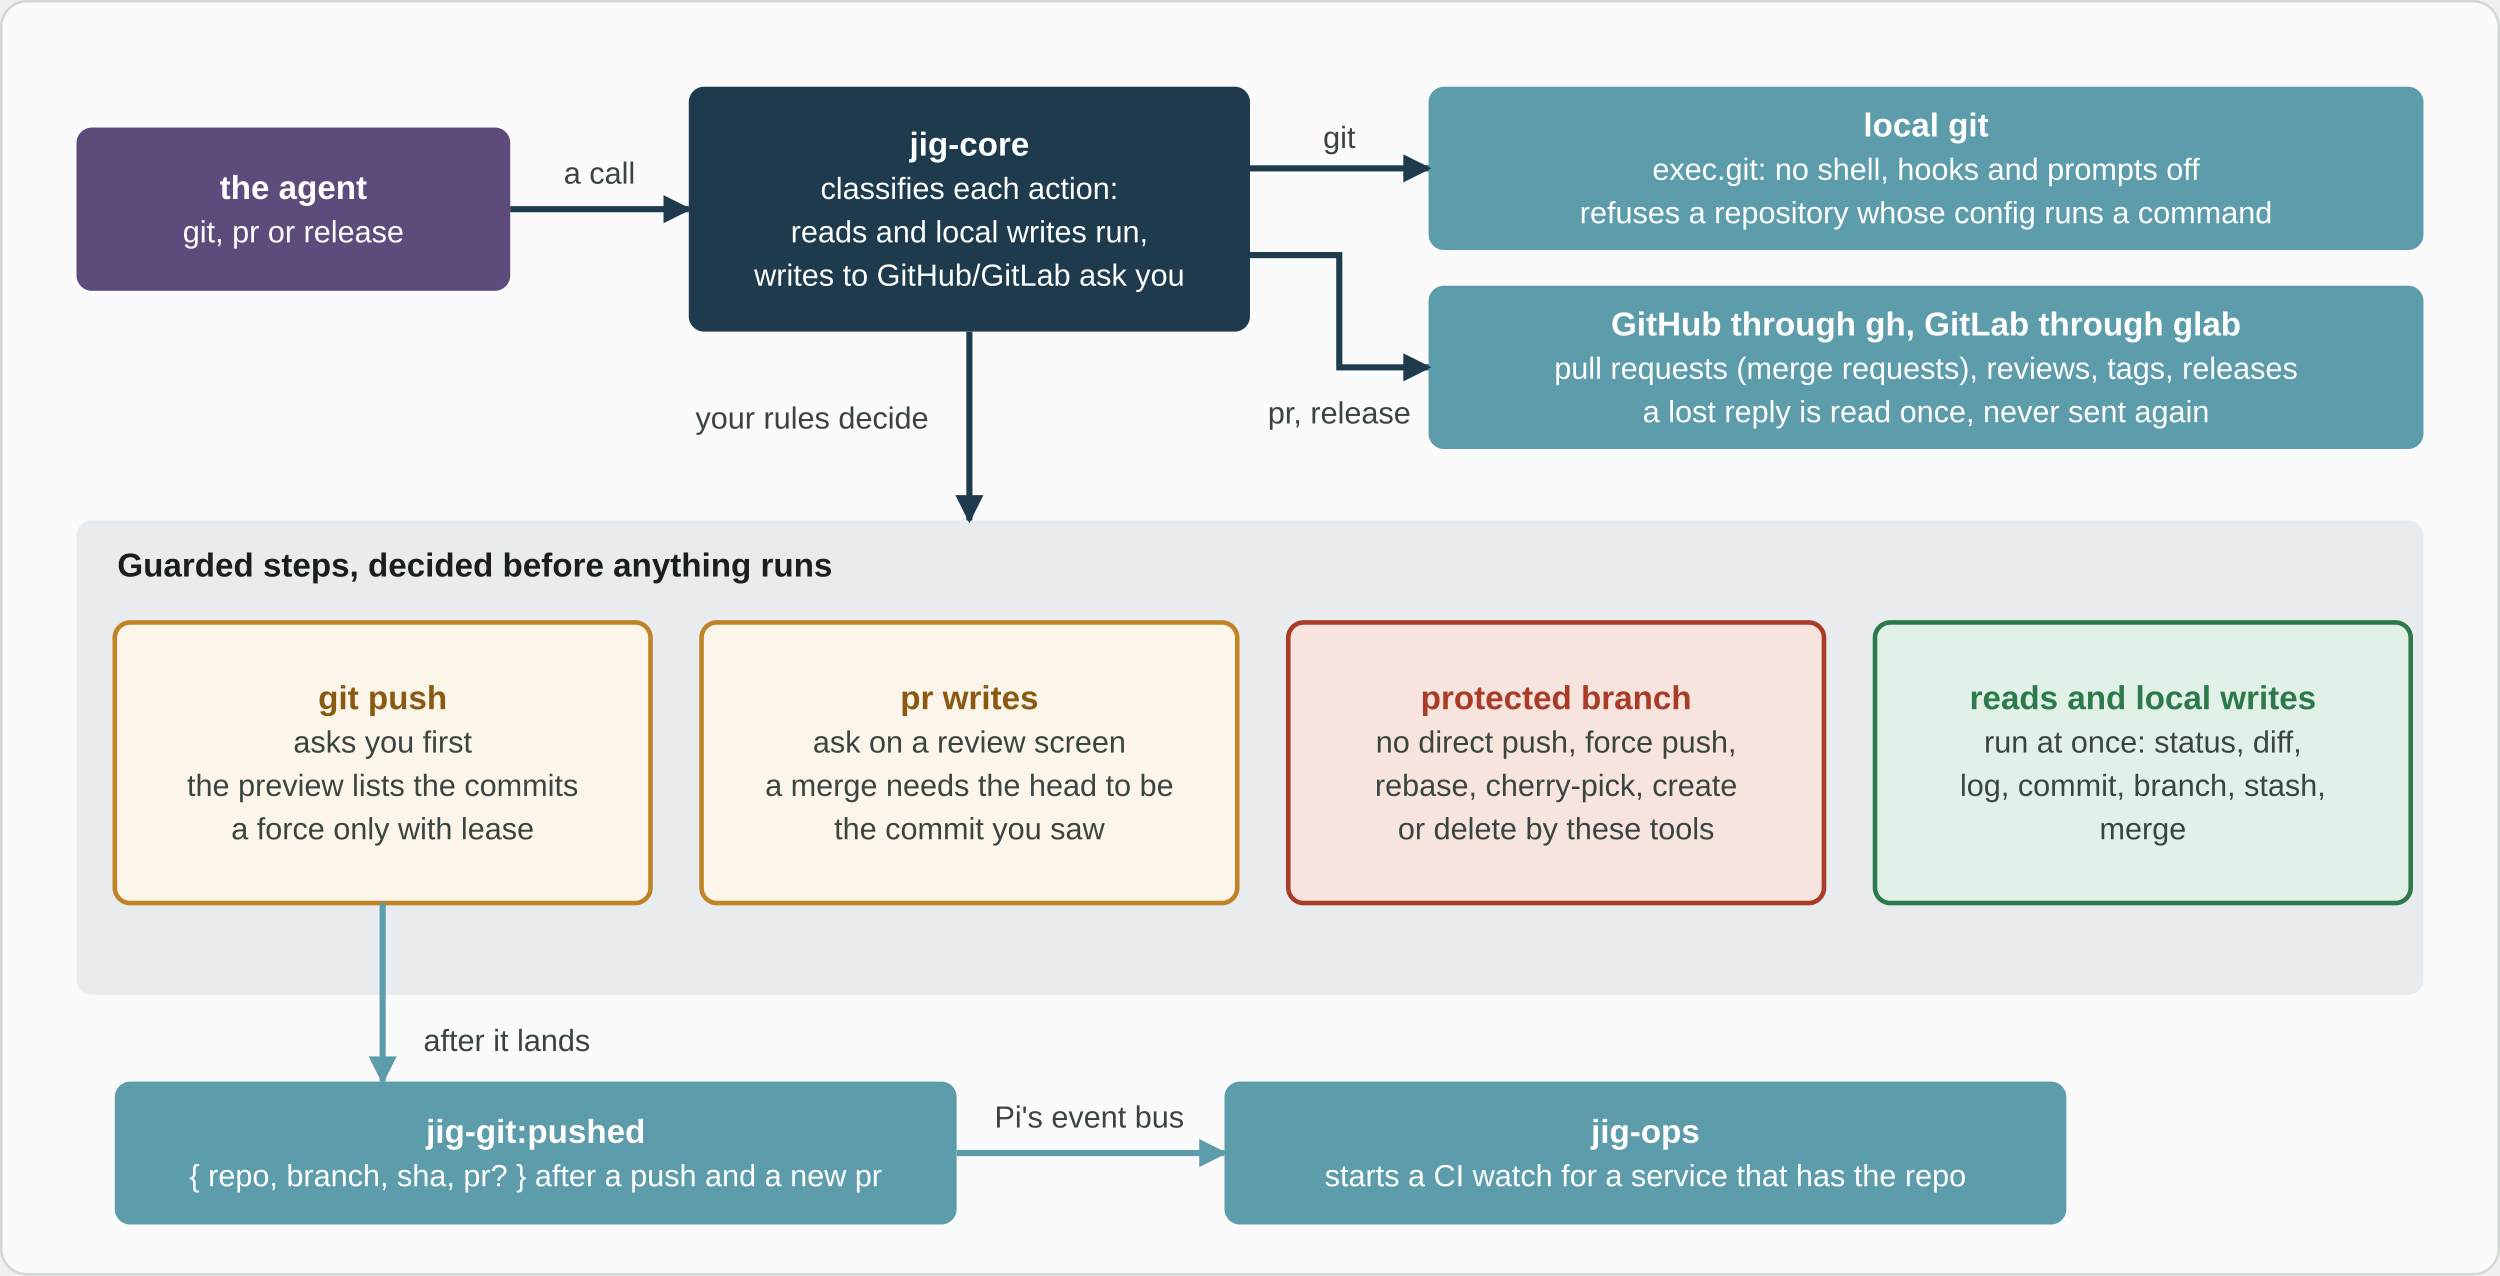
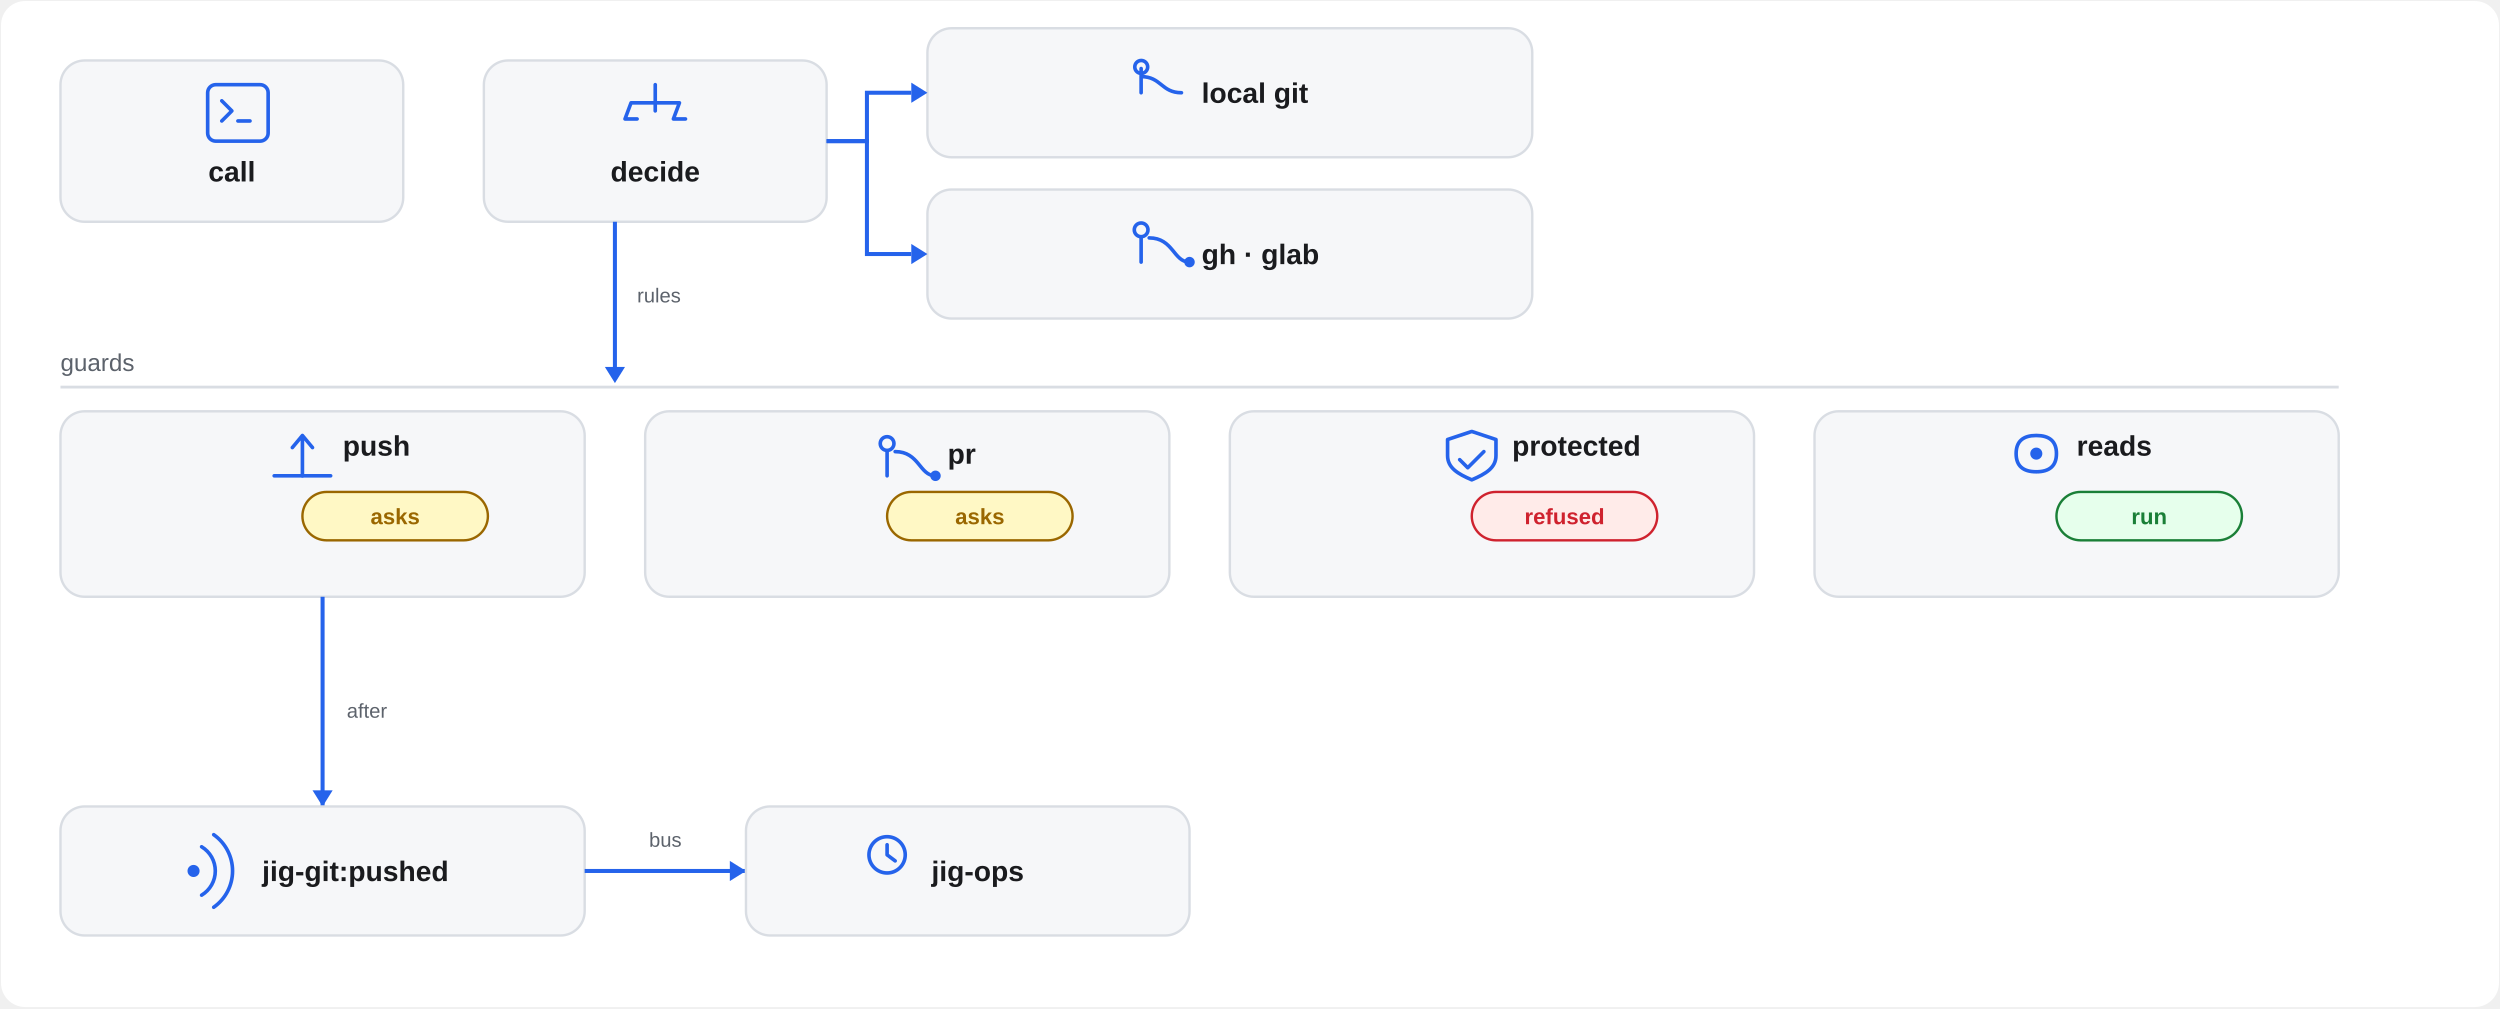
- <svg xmlns="http://www.w3.org/2000/svg" width="980" height="500" viewBox="0 0 980 500" role="img" aria-label="How a jig-git call runs. The agent calls git, pr or release. jig-core classifies the action: reads and local writes run, writes to GitHub or GitLab ask you. Local git actions run through exec.git, with no shell and hooks off, and refuse a repository whose own configuration runs a command. GitHub actions run through gh and GitLab actions through glab, and a lost reply is read once and never sent again. Guarded steps: git push asks and lists the commits, pull request writes ask on a review screen, a protected branch refuses a direct push, force push, rebase, cherry-pick, create or delete, and a merge is refused if the head changed since the preview. After a push and after a pull request is created, jig-git publishes jig-git:pushed on Pi's event bus, and jig-ops starts a CI watch." font-family="IBM Plex Sans, Segoe UI, Arial, sans-serif">
-   <rect x="0.5" y="0.5" width="979" height="499" rx="10" fill="#FAFBFA" stroke="#D2D9D3" />
-   <defs>
-     <marker id="gitflow-head-1d3b4d-11" viewBox="0 0 10 10" refX="9" refY="5" markerUnits="userSpaceOnUse" markerWidth="11" markerHeight="11" orient="auto">
-       <path d="M0,0 L10,5 L0,10 z" fill="#1D3B4D" />
-     </marker>
-     <marker id="gitflow-head-5c9cab-11" viewBox="0 0 10 10" refX="9" refY="5" markerUnits="userSpaceOnUse" markerWidth="11" markerHeight="11" orient="auto">
-       <path d="M0,0 L10,5 L0,10 z" fill="#5C9CAB" />
-     </marker>
-   </defs>
-   <rect x="30" y="50" width="170" height="64" rx="6" fill="#5D4B7C" />
-   <text x="115.0" y="78.0" font-size="13" fill="#FFFFFF" font-weight="700" text-anchor="middle">the agent</text>
-   <text x="115.0" y="95.0" font-size="12" fill="#FFFFFF" text-anchor="middle">git, pr or release</text>
-   <path d="M200 82 H270" fill="none" stroke="#1D3B4D" stroke-width="2.4" marker-end="url(#gitflow-head-1d3b4d-11)" />
-   <text x="235" y="72" font-size="12" fill="#3A4440" text-anchor="middle">a call</text>
-   <rect x="270" y="34" width="220" height="96" rx="6" fill="#1D3B4D" />
-   <text x="380.0" y="61.0" font-size="13" fill="#FFFFFF" font-weight="700" text-anchor="middle">jig-core</text>
-   <text x="380.0" y="78.0" font-size="12" fill="#FFFFFF" text-anchor="middle">classifies each action:</text>
-   <text x="380.0" y="95.0" font-size="12" fill="#FFFFFF" text-anchor="middle">reads and local writes run,</text>
-   <text x="380.0" y="112.0" font-size="12" fill="#FFFFFF" text-anchor="middle">writes to GitHub/GitLab ask you</text>
-   <rect x="560" y="34" width="390" height="64" rx="6" fill="#5C9CAB" />
-   <text x="755.0" y="53.5" font-size="13" fill="#FFFFFF" font-weight="700" text-anchor="middle">local git</text>
-   <text x="755.0" y="70.5" font-size="12" fill="#FFFFFF" text-anchor="middle">exec.git: no shell, hooks and prompts off</text>
-   <text x="755.0" y="87.5" font-size="12" fill="#FFFFFF" text-anchor="middle">refuses a repository whose config runs a command</text>
-   <rect x="560" y="112" width="390" height="64" rx="6" fill="#5C9CAB" />
-   <text x="755.0" y="131.5" font-size="13" fill="#FFFFFF" font-weight="700" text-anchor="middle">GitHub through gh, GitLab through glab</text>
-   <text x="755.0" y="148.5" font-size="12" fill="#FFFFFF" text-anchor="middle">pull requests (merge requests), reviews, tags, releases</text>
-   <text x="755.0" y="165.5" font-size="12" fill="#FFFFFF" text-anchor="middle">a lost reply is read once, never sent again</text>
-   <path d="M490 66 H560" fill="none" stroke="#1D3B4D" stroke-width="2.4" marker-end="url(#gitflow-head-1d3b4d-11)" />
-   <text x="525" y="58" font-size="12" fill="#3A4440" text-anchor="middle">git</text>
-   <path d="M490 100 H525 V144 H560" fill="none" stroke="#1D3B4D" stroke-width="2.4" marker-end="url(#gitflow-head-1d3b4d-11)" />
-   <text x="525" y="166" font-size="12" fill="#3A4440" text-anchor="middle">pr, release</text>
-   <rect x="30" y="204" width="920" height="186" rx="6" fill="#E8ECEE" />
-   <text x="46" y="226" font-size="13" fill="#1A1F1D" font-weight="700">Guarded steps, decided before anything runs</text>
-   <path d="M380 130 V204" fill="none" stroke="#1D3B4D" stroke-width="2.4" marker-end="url(#gitflow-head-1d3b4d-11)" />
-   <text x="364" y="168" font-size="12" fill="#3A4440" text-anchor="end">your rules decide</text>
-   <rect x="45" y="244" width="210" height="110" rx="6" fill="#FBF5EA" stroke="#C08326" stroke-width="1.8" />
-   <text x="150.0" y="278.0" font-size="13" fill="#8A5A12" font-weight="700" text-anchor="middle">git push</text>
-   <text x="150.0" y="295.0" font-size="12" fill="#3A4440" text-anchor="middle">asks you first</text>
-   <text x="150.0" y="312.0" font-size="12" fill="#3A4440" text-anchor="middle">the preview lists the commits</text>
-   <text x="150.0" y="329.0" font-size="12" fill="#3A4440" text-anchor="middle">a force only with lease</text>
-   <rect x="275" y="244" width="210" height="110" rx="6" fill="#FBF5EA" stroke="#C08326" stroke-width="1.8" />
-   <text x="380.0" y="278.0" font-size="13" fill="#8A5A12" font-weight="700" text-anchor="middle">pr writes</text>
-   <text x="380.0" y="295.0" font-size="12" fill="#3A4440" text-anchor="middle">ask on a review screen</text>
-   <text x="380.0" y="312.0" font-size="12" fill="#3A4440" text-anchor="middle">a merge needs the head to be</text>
-   <text x="380.0" y="329.0" font-size="12" fill="#3A4440" text-anchor="middle">the commit you saw</text>
-   <rect x="505" y="244" width="210" height="110" rx="6" fill="#F7E4DF" stroke="#A93C27" stroke-width="1.8" />
-   <text x="610.0" y="278.0" font-size="13" fill="#A93C27" font-weight="700" text-anchor="middle">protected branch</text>
-   <text x="610.0" y="295.0" font-size="12" fill="#3A4440" text-anchor="middle">no direct push, force push,</text>
-   <text x="610.0" y="312.0" font-size="12" fill="#3A4440" text-anchor="middle">rebase, cherry-pick, create</text>
-   <text x="610.0" y="329.0" font-size="12" fill="#3A4440" text-anchor="middle">or delete by these tools</text>
-   <rect x="735" y="244" width="210" height="110" rx="6" fill="#E2F1E7" stroke="#2C7A4B" stroke-width="1.8" />
-   <text x="840.0" y="278.0" font-size="13" fill="#2C7A4B" font-weight="700" text-anchor="middle">reads and local writes</text>
-   <text x="840.0" y="295.0" font-size="12" fill="#3A4440" text-anchor="middle">run at once: status, diff,</text>
-   <text x="840.0" y="312.0" font-size="12" fill="#3A4440" text-anchor="middle">log, commit, branch, stash,</text>
-   <text x="840.0" y="329.0" font-size="12" fill="#3A4440" text-anchor="middle">merge</text>
-   <path d="M150 354 V424" fill="none" stroke="#5C9CAB" stroke-width="2.4" marker-end="url(#gitflow-head-5c9cab-11)" />
-   <text x="166" y="412" font-size="12" fill="#3A4440">after it lands</text>
-   <rect x="45" y="424" width="330" height="56" rx="6" fill="#5C9CAB" />
-   <text x="210.0" y="448.0" font-size="13" fill="#FFFFFF" font-weight="700" text-anchor="middle">jig-git:pushed</text>
-   <text x="210.0" y="465.0" font-size="12" fill="#FFFFFF" text-anchor="middle">{ repo, branch, sha, pr? } after a push and a new pr</text>
-   <path d="M375 452 H480" fill="none" stroke="#5C9CAB" stroke-width="2.4" marker-end="url(#gitflow-head-5c9cab-11)" />
-   <text x="427" y="442" font-size="12" fill="#3A4440" text-anchor="middle">Pi's event bus</text>
-   <rect x="480" y="424" width="330" height="56" rx="6" fill="#5C9CAB" />
-   <text x="645.0" y="448.0" font-size="13" fill="#FFFFFF" font-weight="700" text-anchor="middle">jig-ops</text>
-   <text x="645.0" y="465.0" font-size="12" fill="#FFFFFF" text-anchor="middle">starts a CI watch for a service that has the repo</text>
+ <svg xmlns="http://www.w3.org/2000/svg" width="1240" height="500" viewBox="0 0 1240 500" role="img" aria-label="How a jig-git call is decided and run. The agent calls git, pr or release; jig-core decides each action by its environment and effect. Reads and local writes run, and writes to GitHub or GitLab ask you. Local actions run through git with no shell and hooks off; GitHub actions run through gh and GitLab actions through glab. The guarded steps are parallel: a push asks and lists its commits, pull request writes ask on a review screen, a protected branch refuses a direct, force or destructive change, and reads run at once. After a push lands and after a pull request is created, the plugin publishes jig-git:pushed on Pi's event bus, and jig-ops starts a CI watch." font-family="IBM Plex Sans, Segoe UI, Arial, sans-serif">
+   <style>
+     .bg { fill: #ffffff; }
+     .node { fill: #f6f7f9; stroke: #d9dde3; stroke-width: 1.2; }
+     .label { fill: #1a1b1e; font-size: 14px; font-weight: 700; }
+     .muted { fill: #5c626b; font-size: 12px; }
+     .edge { fill: #5c626b; font-size: 10px; }
+     .accent { fill: none; stroke: #2563eb; stroke-width: 1.8; stroke-linecap: round; stroke-linejoin: round; }
+     .dot { fill: #2563eb; }
+     .path { fill: none; stroke: #2563eb; stroke-width: 2; }
+     .rail { fill: none; stroke: #d9dde3; stroke-width: 1.4; }
+     .arrowhead { fill: #2563eb; }
+     .chip-ok { fill: #e6ffec; stroke: #1a7f37; stroke-width: 1.2; }
+     .chip-ok-text { fill: #1a7f37; font-size: 11px; font-weight: 700; }
+     .chip-warn { fill: #fff8c5; stroke: #9a6700; stroke-width: 1.2; }
+     .chip-warn-text { fill: #9a6700; font-size: 11px; font-weight: 700; }
+     .chip-no { fill: #ffebe9; stroke: #cf222e; stroke-width: 1.2; }
+     .chip-no-text { fill: #cf222e; font-size: 11px; font-weight: 700; }
+     @media (prefers-color-scheme: dark) {
+       .bg { fill: #111113; }
+       .node { fill: #18181b; stroke: #2c2c31; }
+       .label { fill: #e7e7ea; }
+       .muted { fill: #9a9aa2; }
+       .edge { fill: #9a9aa2; }
+       .accent { stroke: #7aa2f7; }
+       .dot { fill: #7aa2f7; }
+       .path { stroke: #7aa2f7; }
+       .rail { stroke: #2c2c31; }
+       .arrowhead { fill: #7aa2f7; }
+       .chip-ok { fill: #14251a; stroke: #6ccb8a; }
+       .chip-ok-text { fill: #6ccb8a; }
+       .chip-warn { fill: #2a2410; stroke: #d4a72c; }
+       .chip-warn-text { fill: #d4a72c; }
+       .chip-no { fill: #2a1618; stroke: #ff7b72; }
+       .chip-no-text { fill: #ff7b72; }
+     }
+   </style>
+   <rect class="bg" x="0.5" y="0.5" width="1239" height="499" rx="12" />
+   <rect class="node" x="30" y="30" width="170" height="80" rx="12" />
+   <path class="accent" d="M107 42 h22 a4 4 0 0 1 4 4 v20 a4 4 0 0 1 -4 4 h-22 a4 4 0 0 1 -4 -4 v-20 a4 4 0 0 1 4 -4 z" />
+   <path class="accent" d="M110 50 l5 5 -5 5 M118 60 h6" />
+   <text class="label" x="115" y="90" text-anchor="middle">call</text>
+   <rect class="node" x="240" y="30" width="170" height="80" rx="12" />
+   <path class="accent" d="M325 42 v13 M313 51 H337 M313 51 l-3 8 h6 M337 51 l-3 8 h6" />
+   <text class="label" x="325" y="90" text-anchor="middle">decide</text>
+   <rect class="node" x="460" y="14" width="300" height="64" rx="12" />
+   <path class="accent" d="M566 30 a3.2 3.2 0 1 0 0.1 0 M566 34 V46 M566 38 C576 38 576 46 586 46" />
+   <text class="label" x="596" y="51">local git</text>
+   <path id="gitflow55-arrow-local" class="arrowhead" d="M452 41 L460 46 L452 51 z" />
+   <rect class="node" x="460" y="94" width="300" height="64" rx="12" />
+   <circle class="accent" cx="566" cy="114" r="3.4" />
+   <path class="accent" d="M566 118 V130 M570 118 C582 118 582 130 590 130" />
+   <circle class="dot" cx="590" cy="130" r="2.6" />
+   <text class="label" x="596" y="131">gh · glab</text>
+   <path id="gitflow55-arrow-forge" class="arrowhead" d="M452 121 L460 126 L452 131 z" />
+   <path class="path" d="M410 70 H430 V46 H452" />
+   <path class="path" d="M410 70 H430 V126 H452" />
+   <text class="muted" x="30" y="184">guards</text>
+   <path class="rail" d="M30 192 H1160" />
+   <rect class="node" x="30" y="204" width="260" height="92" rx="12" />
+   <path class="accent" d="M150 236 V216 M145 222 l5 -6 5 6" />
+   <path class="accent" d="M136 236 h28" />
+   <text class="label" x="170" y="226">push</text>
+   <rect class="chip-warn" x="150" y="244" width="92" height="24" rx="12" />
+   <text class="chip-warn-text" x="196" y="260" text-anchor="middle">asks</text>
+   <rect class="node" x="320" y="204" width="260" height="92" rx="12" />
+   <circle class="accent" cx="440" cy="220" r="3.4" />
+   <path class="accent" d="M440 224 V236 M444 224 C456 224 456 236 464 236" />
+   <circle class="dot" cx="464" cy="236" r="2.6" />
+   <text class="label" x="470" y="230">pr</text>
+   <rect class="chip-warn" x="440" y="244" width="92" height="24" rx="12" />
+   <text class="chip-warn-text" x="486" y="260" text-anchor="middle">asks</text>
+   <rect class="node" x="610" y="204" width="260" height="92" rx="12" />
+   <path class="accent" d="M730 214 l12 4 v8 c0 6 -5 9 -12 12 c-7 -3 -12 -6 -12 -12 v-8 z" />
+   <path class="accent" d="M724 228 l4 4 8 -8" />
+   <text class="label" x="750" y="226">protected</text>
+   <rect class="chip-no" x="730" y="244" width="92" height="24" rx="12" />
+   <text class="chip-no-text" x="776" y="260" text-anchor="middle">refused</text>
+   <rect class="node" x="900" y="204" width="260" height="92" rx="12" />
+   <path class="accent" d="M1010 216 q10 0 10 9 q0 9 -10 9 q-10 0 -10 -9 q0 -9 10 -9 z" />
+   <circle class="dot" cx="1010" cy="225" r="3" />
+   <text class="label" x="1030" y="226">reads</text>
+   <rect class="chip-ok" x="1020" y="244" width="92" height="24" rx="12" />
+   <text class="chip-ok-text" x="1066" y="260" text-anchor="middle">run</text>
+   <path class="path" d="M305 110 V188" />
+   <path id="gitflow55-arrow-guards" class="arrowhead" d="M300 182 L305 190 L310 182 z" />
+   <text class="edge" x="316" y="150">rules</text>
+   <path class="path" d="M160 296 V400" />
+   <path id="gitflow55-arrow-event" class="arrowhead" d="M155 392 L160 400 L165 392 z" />
+   <text class="edge" x="172" y="356">after</text>
+   <rect class="node" x="30" y="400" width="260" height="64" rx="12" />
+   <path class="accent" d="M100 420 a14 14 0 0 1 0 24 M106 414 a22 22 0 0 1 0 36" />
+   <circle class="dot" cx="96" cy="432" r="3" />
+   <text class="label" x="130" y="437">jig-git:pushed</text>
+   <path class="path" d="M290 432 H370" />
+   <path id="gitflow55-arrow-ops" class="arrowhead" d="M362 427 L370 432 L362 437 z" />
+   <text class="edge" x="330" y="420" text-anchor="middle">bus</text>
+   <rect class="node" x="370" y="400" width="220" height="64" rx="12" />
+   <circle class="accent" cx="440" cy="424" r="9" />
+   <path class="accent" d="M440 419 v5 l4 3" />
+   <text class="label" x="462" y="437">jig-ops</text>
</svg>
